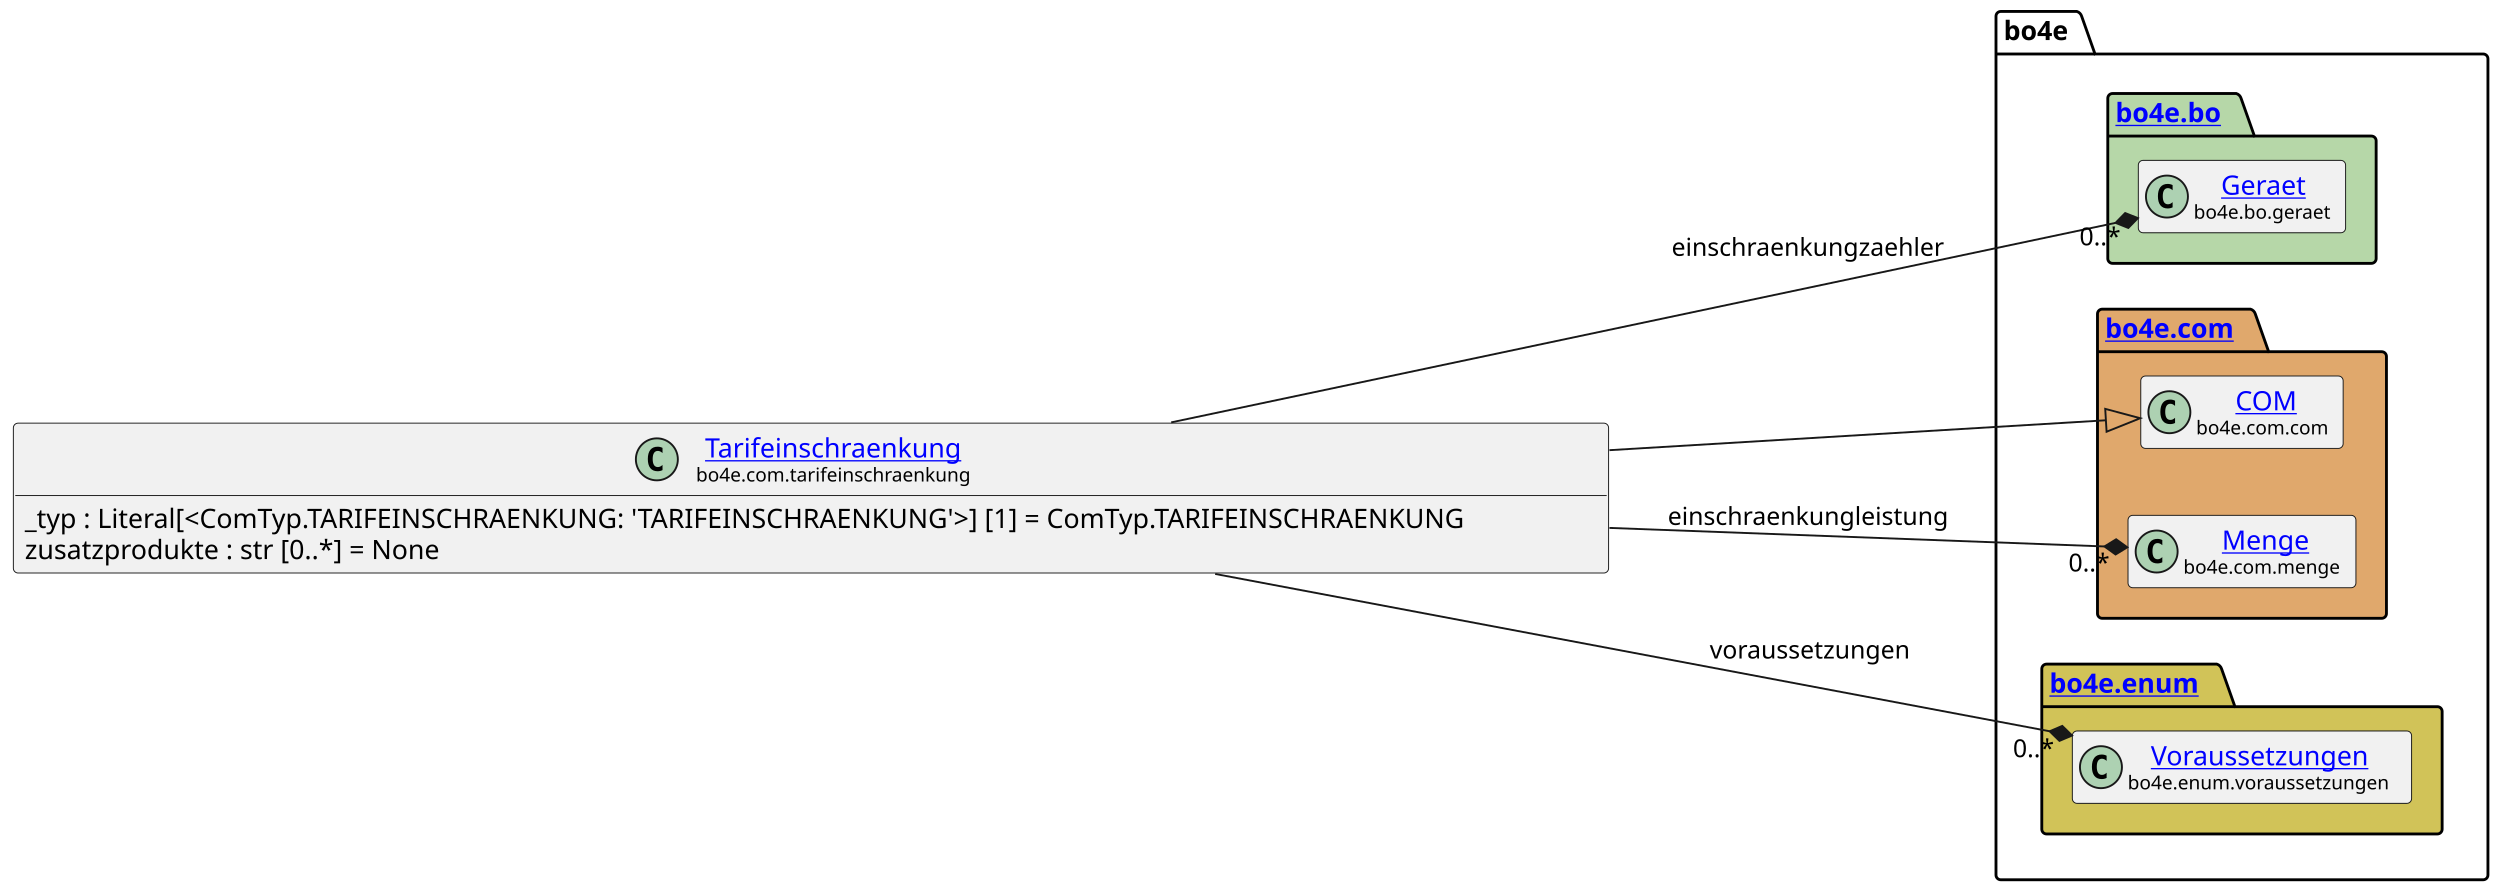
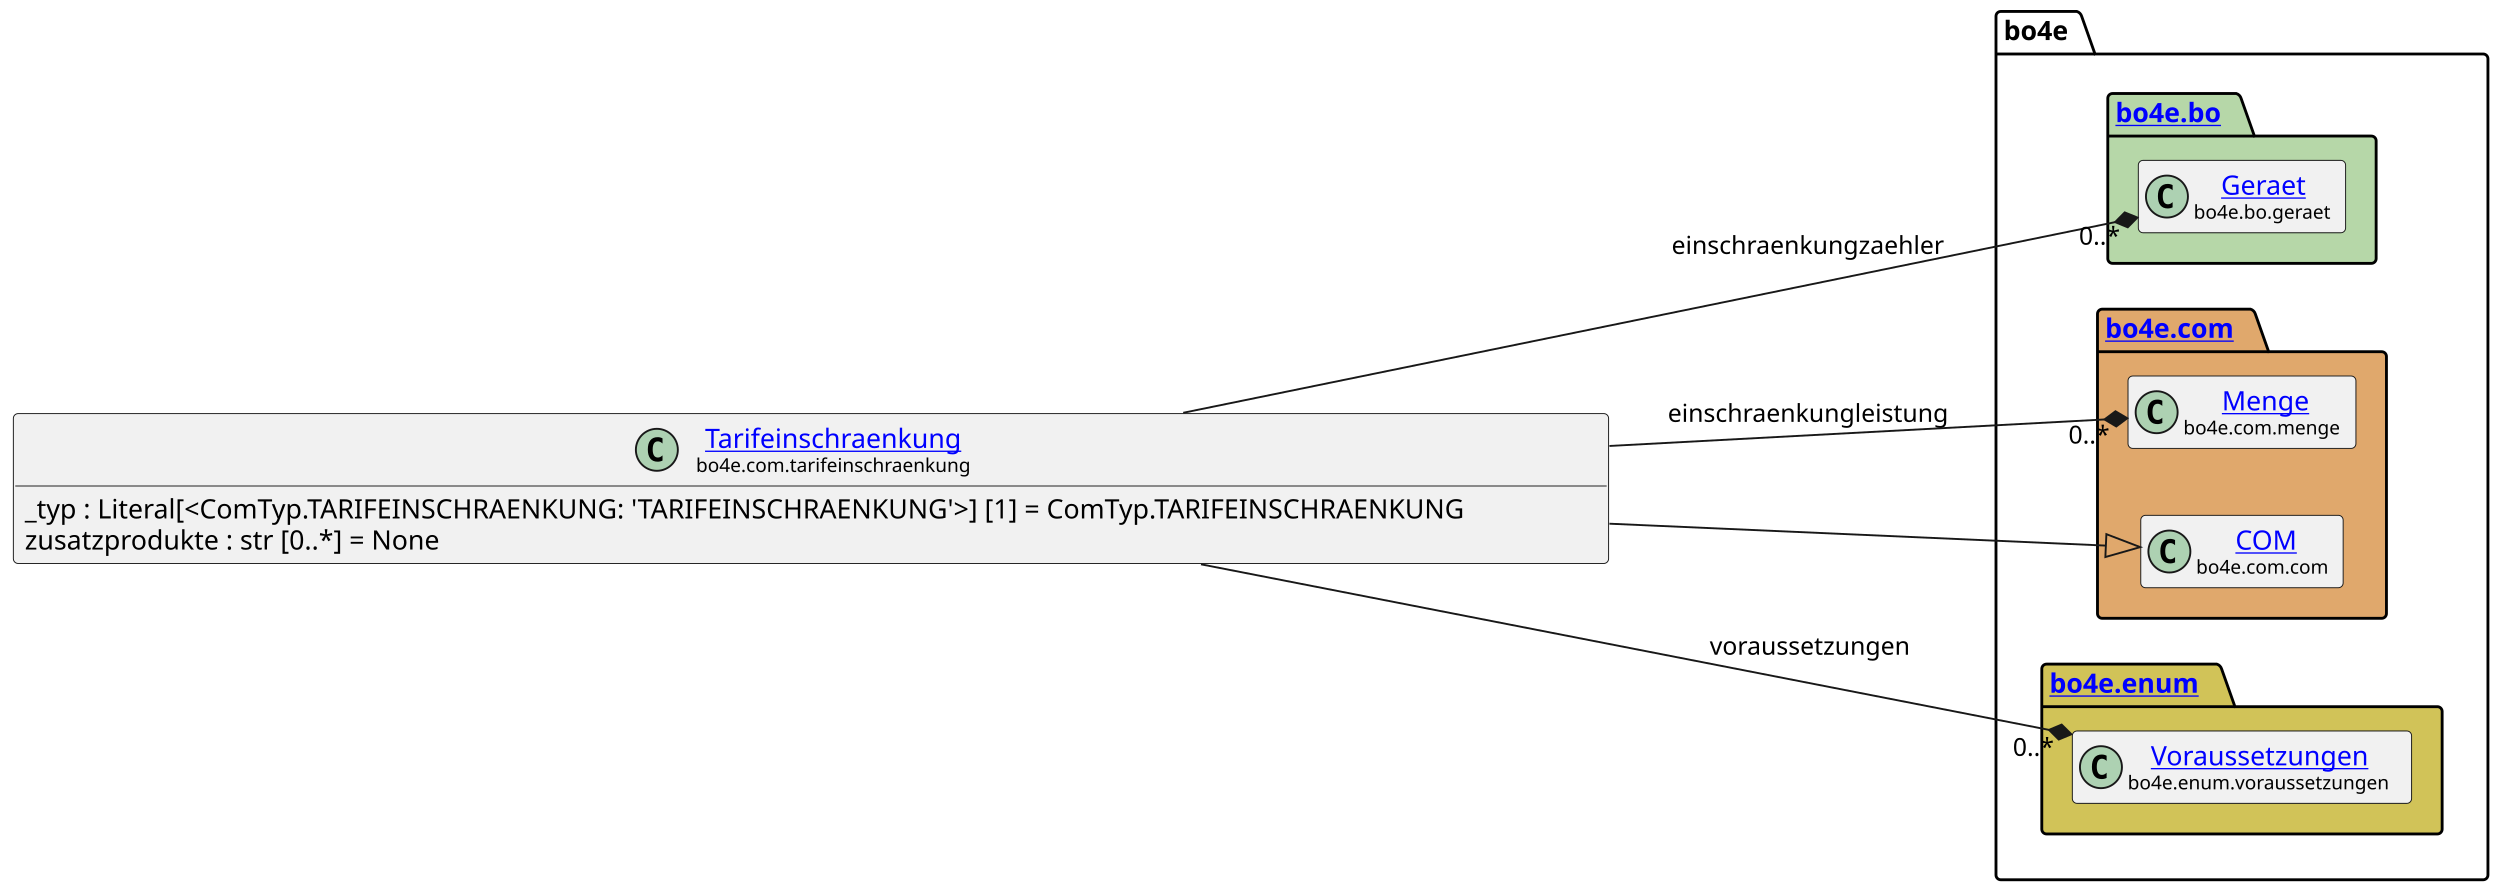
<svg xmlns="http://www.w3.org/2000/svg" xmlns:xlink="http://www.w3.org/1999/xlink" contentStyleType="text/css" data-diagram-type="CLASS" height="468px" preserveAspectRatio="none" style="width:1310px;height:468px;background:#FFFFFF;" version="1.1" viewBox="0 0 1310 468" width="1310px" zoomAndPan="magnify">
  <defs />
  <g>
    <g class="cluster" data-entity="bo4e" data-source-line="9" data-uid="ent0005" id="cluster_bo4e">
      <path d="M1048.4,6 L1088.276,6 A3.75,3.75 0 0 1 1090.776,8.5 L1097.776,28.297 L1301.18,28.297 A2.5,2.5 0 0 1 1303.68,30.797 L1303.68,458.5 A2.5,2.5 0 0 1 1301.18,461 L1048.4,461 A2.5,2.5 0 0 1 1045.9,458.5 L1045.9,8.5 A2.5,2.5 0 0 1 1048.4,6" fill="none" style="stroke:#000000;stroke-width:1.5;" />
      <line style="stroke:#000000;stroke-width:1.5;" x1="1045.9" x2="1097.776" y1="28.297" y2="28.297" />
      <text fill="#000000" font-family="sans-serif" font-size="14" font-weight="bold" lengthAdjust="spacing" textLength="38.876" x="1049.9" y="20.995">bo4e</text>
    </g>
    <g class="cluster" data-entity="bo" data-source-line="8" data-uid="ent0003" id="cluster_bo">
      <path d="M1106.98,49 L1171.814,49 A3.75,3.75 0 0 1 1174.314,51.5 L1181.314,71.297 L1242.6,71.297 A2.5,2.5 0 0 1 1245.1,73.797 L1245.1,135.5 A2.5,2.5 0 0 1 1242.6,138 L1106.98,138 A2.5,2.5 0 0 1 1104.48,135.5 L1104.48,51.5 A2.5,2.5 0 0 1 1106.98,49" fill="#B6D7A8" style="stroke:#000000;stroke-width:1.5;" />
      <line style="stroke:#000000;stroke-width:1.5;" x1="1104.48" x2="1181.314" y1="71.297" y2="71.297" />
      <a href="file:////home/runner/work/BO4E-python/BO4E-python/docs/../.tox/docs/tmp/html/api/bo4e.bo.html" target="_top" title="file:////home/runner/work/BO4E-python/BO4E-python/docs/../.tox/docs/tmp/html/api/bo4e.bo.html" xlink:actuate="onRequest" xlink:href="file:////home/runner/work/BO4E-python/BO4E-python/docs/../.tox/docs/tmp/html/api/bo4e.bo.html" xlink:show="new" xlink:title="file:////home/runner/work/BO4E-python/BO4E-python/docs/../.tox/docs/tmp/html/api/bo4e.bo.html" xlink:type="simple">
        <text fill="#0000FF" font-family="sans-serif" font-size="14" font-weight="bold" lengthAdjust="spacing" text-decoration="underline" textLength="63.834" x="1108.48" y="63.995">bo4e.bo</text>
      </a>
    </g>
    <g class="cluster" data-entity="com" data-source-line="11" data-uid="ent0006" id="cluster_com">
      <path d="M1101.58,162 L1179.279,162 A3.75,3.75 0 0 1 1181.779,164.5 L1188.779,184.297 L1248,184.297 A2.5,2.5 0 0 1 1250.5,186.797 L1250.5,321.5 A2.5,2.5 0 0 1 1248,324 L1101.58,324 A2.5,2.5 0 0 1 1099.08,321.5 L1099.08,164.5 A2.5,2.5 0 0 1 1101.58,162" fill="#E0A86C" style="stroke:#000000;stroke-width:1.5;" />
      <line style="stroke:#000000;stroke-width:1.5;" x1="1099.08" x2="1188.779" y1="184.297" y2="184.297" />
      <a href="file:////home/runner/work/BO4E-python/BO4E-python/docs/../.tox/docs/tmp/html/api/bo4e.com.html" target="_top" title="file:////home/runner/work/BO4E-python/BO4E-python/docs/../.tox/docs/tmp/html/api/bo4e.com.html" xlink:actuate="onRequest" xlink:href="file:////home/runner/work/BO4E-python/BO4E-python/docs/../.tox/docs/tmp/html/api/bo4e.com.html" xlink:show="new" xlink:title="file:////home/runner/work/BO4E-python/BO4E-python/docs/../.tox/docs/tmp/html/api/bo4e.com.html" xlink:type="simple">
        <text fill="#0000FF" font-family="sans-serif" font-size="14" font-weight="bold" lengthAdjust="spacing" text-decoration="underline" textLength="76.699" x="1103.08" y="176.995">bo4e.com</text>
      </a>
    </g>
    <g class="cluster" data-entity="enum" data-source-line="15" data-uid="ent0009" id="cluster_enum">
      <path d="M1072.4,348 L1161.611,348 A3.75,3.75 0 0 1 1164.111,350.5 L1171.111,370.297 L1277.18,370.297 A2.5,2.5 0 0 1 1279.68,372.797 L1279.68,434.5 A2.5,2.5 0 0 1 1277.18,437 L1072.4,437 A2.5,2.5 0 0 1 1069.9,434.5 L1069.9,350.5 A2.5,2.5 0 0 1 1072.4,348" fill="#D1C358" style="stroke:#000000;stroke-width:1.5;" />
      <line style="stroke:#000000;stroke-width:1.5;" x1="1069.9" x2="1171.111" y1="370.297" y2="370.297" />
      <a href="file:////home/runner/work/BO4E-python/BO4E-python/docs/../.tox/docs/tmp/html/api/bo4e.enum.html" target="_top" title="file:////home/runner/work/BO4E-python/BO4E-python/docs/../.tox/docs/tmp/html/api/bo4e.enum.html" xlink:actuate="onRequest" xlink:href="file:////home/runner/work/BO4E-python/BO4E-python/docs/../.tox/docs/tmp/html/api/bo4e.enum.html" xlink:show="new" xlink:title="file:////home/runner/work/BO4E-python/BO4E-python/docs/../.tox/docs/tmp/html/api/bo4e.enum.html" xlink:type="simple">
        <text fill="#0000FF" font-family="sans-serif" font-size="14" font-weight="bold" lengthAdjust="spacing" text-decoration="underline" textLength="88.211" x="1073.9" y="362.995">bo4e.enum</text>
      </a>
    </g>
    <g class="entity" data-entity="Geraet" data-source-line="9" data-uid="ent0004" id="entity_Geraet">
      <rect fill="#F1F1F1" height="37.938" rx="2.5" ry="2.5" style="stroke:#181818;stroke-width:0.5;" width="108.616" x="1120.48" y="84.03" />
      <ellipse cx="1135.48" cy="102.999" fill="#ADD1B2" rx="11" ry="11" style="stroke:#181818;stroke-width:1;" />
      <path d="M1138.449,108.639 Q1137.871,108.936 1137.23,109.077 Q1136.589,109.233 1135.886,109.233 Q1133.386,109.233 1132.058,107.593 Q1130.746,105.936 1130.746,102.811 Q1130.746,99.686 1132.058,98.03 Q1133.386,96.374 1135.886,96.374 Q1136.589,96.374 1137.23,96.53 Q1137.886,96.686 1138.449,96.983 L1138.449,99.702 Q1137.824,99.124 1137.23,98.858 Q1136.636,98.577 1136.011,98.577 Q1134.668,98.577 1133.98,99.655 Q1133.293,100.718 1133.293,102.811 Q1133.293,104.905 1133.98,105.983 Q1134.668,107.046 1136.011,107.046 Q1136.636,107.046 1137.23,106.78 Q1137.824,106.499 1138.449,105.921 L1138.449,108.639 Z " fill="#000000" />
      <a href="file:////home/runner/work/BO4E-python/BO4E-python/docs/../.tox/docs/tmp/html/api/bo4e.bo.html#bo4e.bo.geraet.Geraet" target="_top" title="file:////home/runner/work/BO4E-python/BO4E-python/docs/../.tox/docs/tmp/html/api/bo4e.bo.html#bo4e.bo.geraet.Geraet" xlink:actuate="onRequest" xlink:href="file:////home/runner/work/BO4E-python/BO4E-python/docs/../.tox/docs/tmp/html/api/bo4e.bo.html#bo4e.bo.geraet.Geraet" xlink:show="new" xlink:title="file:////home/runner/work/BO4E-python/BO4E-python/docs/../.tox/docs/tmp/html/api/bo4e.bo.html#bo4e.bo.geraet.Geraet" xlink:type="simple">
        <text fill="#0000FF" font-family="sans-serif" font-size="14" lengthAdjust="spacing" text-decoration="underline" textLength="47.899" x="1163.838" y="102.025">Geraet</text>
      </a>
      <text fill="#000000" font-family="sans-serif" font-size="10" lengthAdjust="spacing" textLength="76.616" x="1149.48" y="114.609">bo4e.bo.geraet</text>
    </g>
-     <g class="entity" data-entity="COM" data-source-line="12" data-uid="ent0007" id="entity_COM">
-       <rect fill="#F1F1F1" height="37.938" rx="2.5" ry="2.5" style="stroke:#181818;stroke-width:0.5;" width="106.053" x="1121.76" y="197.03" />
-       <ellipse cx="1136.76" cy="215.999" fill="#ADD1B2" rx="11" ry="11" style="stroke:#181818;stroke-width:1;" />
-       <path d="M1139.729,221.639 Q1139.151,221.936 1138.51,222.077 Q1137.869,222.233 1137.166,222.233 Q1134.666,222.233 1133.338,220.593 Q1132.026,218.936 1132.026,215.811 Q1132.026,212.686 1133.338,211.03 Q1134.666,209.374 1137.166,209.374 Q1137.869,209.374 1138.51,209.53 Q1139.166,209.686 1139.729,209.983 L1139.729,212.702 Q1139.104,212.124 1138.51,211.858 Q1137.916,211.577 1137.291,211.577 Q1135.947,211.577 1135.26,212.655 Q1134.572,213.718 1134.572,215.811 Q1134.572,217.905 1135.26,218.983 Q1135.947,220.046 1137.291,220.046 Q1137.916,220.046 1138.51,219.78 Q1139.104,219.499 1139.729,218.921 L1139.729,221.639 Z " fill="#000000" />
+     <g class="entity" data-entity="Menge" data-source-line="12" data-uid="ent0007" id="entity_Menge">
+       <rect fill="#F1F1F1" height="37.938" rx="2.5" ry="2.5" style="stroke:#181818;stroke-width:0.5;" width="119.427" x="1115.08" y="197.03" />
+       <ellipse cx="1130.08" cy="215.999" fill="#ADD1B2" rx="11" ry="11" style="stroke:#181818;stroke-width:1;" />
+       <path d="M1133.049,221.639 Q1132.471,221.936 1131.83,222.077 Q1131.189,222.233 1130.486,222.233 Q1127.986,222.233 1126.658,220.593 Q1125.346,218.936 1125.346,215.811 Q1125.346,212.686 1126.658,211.03 Q1127.986,209.374 1130.486,209.374 Q1131.189,209.374 1131.83,209.53 Q1132.486,209.686 1133.049,209.983 L1133.049,212.702 Q1132.424,212.124 1131.83,211.858 Q1131.236,211.577 1130.611,211.577 Q1129.267,211.577 1128.58,212.655 Q1127.892,213.718 1127.892,215.811 Q1127.892,217.905 1128.58,218.983 Q1129.267,220.046 1130.611,220.046 Q1131.236,220.046 1131.83,219.78 Q1132.424,219.499 1133.049,218.921 L1133.049,221.639 Z " fill="#000000" />
+       <a href="file:////home/runner/work/BO4E-python/BO4E-python/docs/../.tox/docs/tmp/html/api/bo4e.com.html#bo4e.com.menge.Menge" target="_top" title="file:////home/runner/work/BO4E-python/BO4E-python/docs/../.tox/docs/tmp/html/api/bo4e.com.html#bo4e.com.menge.Menge" xlink:actuate="onRequest" xlink:href="file:////home/runner/work/BO4E-python/BO4E-python/docs/../.tox/docs/tmp/html/api/bo4e.com.html#bo4e.com.menge.Menge" xlink:show="new" xlink:title="file:////home/runner/work/BO4E-python/BO4E-python/docs/../.tox/docs/tmp/html/api/bo4e.com.html#bo4e.com.menge.Menge" xlink:type="simple">
+         <text fill="#0000FF" font-family="sans-serif" font-size="14" lengthAdjust="spacing" text-decoration="underline" textLength="47.065" x="1164.261" y="215.025">Menge</text>
+       </a>
+       <text fill="#000000" font-family="sans-serif" font-size="10" lengthAdjust="spacing" textLength="87.427" x="1144.08" y="227.609">bo4e.com.menge</text>
+     </g>
+     <g class="entity" data-entity="COM" data-source-line="13" data-uid="ent0008" id="entity_COM">
+       <rect fill="#F1F1F1" height="37.938" rx="2.5" ry="2.5" style="stroke:#181818;stroke-width:0.5;" width="106.053" x="1121.76" y="270.03" />
+       <ellipse cx="1136.76" cy="288.999" fill="#ADD1B2" rx="11" ry="11" style="stroke:#181818;stroke-width:1;" />
+       <path d="M1139.729,294.639 Q1139.151,294.936 1138.51,295.077 Q1137.869,295.233 1137.166,295.233 Q1134.666,295.233 1133.338,293.592 Q1132.026,291.936 1132.026,288.811 Q1132.026,285.686 1133.338,284.03 Q1134.666,282.374 1137.166,282.374 Q1137.869,282.374 1138.51,282.53 Q1139.166,282.686 1139.729,282.983 L1139.729,285.702 Q1139.104,285.124 1138.51,284.858 Q1137.916,284.577 1137.291,284.577 Q1135.947,284.577 1135.26,285.655 Q1134.572,286.717 1134.572,288.811 Q1134.572,290.905 1135.26,291.983 Q1135.947,293.046 1137.291,293.046 Q1137.916,293.046 1138.51,292.78 Q1139.104,292.499 1139.729,291.921 L1139.729,294.639 Z " fill="#000000" />
      <a href="file:////home/runner/work/BO4E-python/BO4E-python/docs/../.tox/docs/tmp/html/api/bo4e.com.html#bo4e.com.com.COM" target="_top" title="file:////home/runner/work/BO4E-python/BO4E-python/docs/../.tox/docs/tmp/html/api/bo4e.com.html#bo4e.com.com.COM" xlink:actuate="onRequest" xlink:href="file:////home/runner/work/BO4E-python/BO4E-python/docs/../.tox/docs/tmp/html/api/bo4e.com.html#bo4e.com.com.COM" xlink:show="new" xlink:title="file:////home/runner/work/BO4E-python/BO4E-python/docs/../.tox/docs/tmp/html/api/bo4e.com.html#bo4e.com.com.COM" xlink:type="simple">
-         <text fill="#0000FF" font-family="sans-serif" font-size="14" lengthAdjust="spacing" text-decoration="underline" textLength="32.874" x="1171.349" y="215.025">COM</text>
+         <text fill="#0000FF" font-family="sans-serif" font-size="14" lengthAdjust="spacing" text-decoration="underline" textLength="32.874" x="1171.349" y="288.025">COM</text>
      </a>
-       <text fill="#000000" font-family="sans-serif" font-size="10" lengthAdjust="spacing" textLength="74.053" x="1150.76" y="227.609">bo4e.com.com</text>
-     </g>
-     <g class="entity" data-entity="Menge" data-source-line="13" data-uid="ent0008" id="entity_Menge">
-       <rect fill="#F1F1F1" height="37.938" rx="2.5" ry="2.5" style="stroke:#181818;stroke-width:0.5;" width="119.427" x="1115.08" y="270.03" />
-       <ellipse cx="1130.08" cy="288.999" fill="#ADD1B2" rx="11" ry="11" style="stroke:#181818;stroke-width:1;" />
-       <path d="M1133.049,294.639 Q1132.471,294.936 1131.83,295.077 Q1131.189,295.233 1130.486,295.233 Q1127.986,295.233 1126.658,293.592 Q1125.346,291.936 1125.346,288.811 Q1125.346,285.686 1126.658,284.03 Q1127.986,282.374 1130.486,282.374 Q1131.189,282.374 1131.83,282.53 Q1132.486,282.686 1133.049,282.983 L1133.049,285.702 Q1132.424,285.124 1131.83,284.858 Q1131.236,284.577 1130.611,284.577 Q1129.267,284.577 1128.58,285.655 Q1127.892,286.717 1127.892,288.811 Q1127.892,290.905 1128.58,291.983 Q1129.267,293.046 1130.611,293.046 Q1131.236,293.046 1131.83,292.78 Q1132.424,292.499 1133.049,291.921 L1133.049,294.639 Z " fill="#000000" />
-       <a href="file:////home/runner/work/BO4E-python/BO4E-python/docs/../.tox/docs/tmp/html/api/bo4e.com.html#bo4e.com.menge.Menge" target="_top" title="file:////home/runner/work/BO4E-python/BO4E-python/docs/../.tox/docs/tmp/html/api/bo4e.com.html#bo4e.com.menge.Menge" xlink:actuate="onRequest" xlink:href="file:////home/runner/work/BO4E-python/BO4E-python/docs/../.tox/docs/tmp/html/api/bo4e.com.html#bo4e.com.menge.Menge" xlink:show="new" xlink:title="file:////home/runner/work/BO4E-python/BO4E-python/docs/../.tox/docs/tmp/html/api/bo4e.com.html#bo4e.com.menge.Menge" xlink:type="simple">
-         <text fill="#0000FF" font-family="sans-serif" font-size="14" lengthAdjust="spacing" text-decoration="underline" textLength="47.065" x="1164.261" y="288.025">Menge</text>
-       </a>
-       <text fill="#000000" font-family="sans-serif" font-size="10" lengthAdjust="spacing" textLength="87.427" x="1144.08" y="300.609">bo4e.com.menge</text>
+       <text fill="#000000" font-family="sans-serif" font-size="10" lengthAdjust="spacing" textLength="74.053" x="1150.76" y="300.609">bo4e.com.com</text>
    </g>
    <g class="entity" data-entity="Voraussetzungen" data-source-line="16" data-uid="ent0010" id="entity_Voraussetzungen">
      <rect fill="#F1F1F1" height="37.938" rx="2.5" ry="2.5" style="stroke:#181818;stroke-width:0.5;" width="177.776" x="1085.9" y="383.03" />
      <ellipse cx="1100.9" cy="401.999" fill="#ADD1B2" rx="11" ry="11" style="stroke:#181818;stroke-width:1;" />
      <path d="M1103.869,407.639 Q1103.291,407.936 1102.65,408.077 Q1102.009,408.233 1101.306,408.233 Q1098.806,408.233 1097.478,406.592 Q1096.166,404.936 1096.166,401.811 Q1096.166,398.686 1097.478,397.03 Q1098.806,395.374 1101.306,395.374 Q1102.009,395.374 1102.65,395.53 Q1103.306,395.686 1103.869,395.983 L1103.869,398.702 Q1103.244,398.124 1102.65,397.858 Q1102.056,397.577 1101.431,397.577 Q1100.088,397.577 1099.4,398.655 Q1098.713,399.717 1098.713,401.811 Q1098.713,403.905 1099.4,404.983 Q1100.088,406.046 1101.431,406.046 Q1102.056,406.046 1102.65,405.78 Q1103.244,405.499 1103.869,404.921 L1103.869,407.639 Z " fill="#000000" />
      <a href="file:////home/runner/work/BO4E-python/BO4E-python/docs/../.tox/docs/tmp/html/api/bo4e.enum.html#bo4e.enum.voraussetzungen.Voraussetzungen" target="_top" title="file:////home/runner/work/BO4E-python/BO4E-python/docs/../.tox/docs/tmp/html/api/bo4e.enum.html#bo4e.enum.voraussetzungen.Voraussetzungen" xlink:actuate="onRequest" xlink:href="file:////home/runner/work/BO4E-python/BO4E-python/docs/../.tox/docs/tmp/html/api/bo4e.enum.html#bo4e.enum.voraussetzungen.Voraussetzungen" xlink:show="new" xlink:title="file:////home/runner/work/BO4E-python/BO4E-python/docs/../.tox/docs/tmp/html/api/bo4e.enum.html#bo4e.enum.voraussetzungen.Voraussetzungen" xlink:type="simple">
        <text fill="#0000FF" font-family="sans-serif" font-size="14" lengthAdjust="spacing" text-decoration="underline" textLength="121.509" x="1127.034" y="401.025">Voraussetzungen</text>
      </a>
      <text fill="#000000" font-family="sans-serif" font-size="10" lengthAdjust="spacing" textLength="145.776" x="1114.9" y="413.609">bo4e.enum.voraussetzungen</text>
    </g>
    <g class="entity" data-entity="Tarifeinschraenkung" data-source-line="3" data-uid="ent0002" id="entity_Tarifeinschraenkung">
-       <rect fill="#F1F1F1" height="78.531" rx="2.5" ry="2.5" style="stroke:#181818;stroke-width:0.5;" width="835.901" x="7" y="221.73" />
-       <ellipse cx="344.194" cy="240.699" fill="#ADD1B2" rx="11" ry="11" style="stroke:#181818;stroke-width:1;" />
-       <path d="M347.163,246.339 Q346.585,246.636 345.944,246.777 Q345.304,246.933 344.601,246.933 Q342.101,246.933 340.772,245.292 Q339.46,243.636 339.46,240.511 Q339.46,237.386 340.772,235.73 Q342.101,234.074 344.601,234.074 Q345.304,234.074 345.944,234.23 Q346.601,234.386 347.163,234.683 L347.163,237.402 Q346.538,236.824 345.944,236.558 Q345.351,236.277 344.726,236.277 Q343.382,236.277 342.694,237.355 Q342.007,238.417 342.007,240.511 Q342.007,242.605 342.694,243.683 Q343.382,244.746 344.726,244.746 Q345.351,244.746 345.944,244.48 Q346.538,244.199 347.163,243.621 L347.163,246.339 Z " fill="#000000" />
+       <rect fill="#F1F1F1" height="78.531" rx="2.5" ry="2.5" style="stroke:#181818;stroke-width:0.5;" width="835.901" x="7" y="216.73" />
+       <ellipse cx="344.194" cy="235.699" fill="#ADD1B2" rx="11" ry="11" style="stroke:#181818;stroke-width:1;" />
+       <path d="M347.163,241.339 Q346.585,241.636 345.944,241.777 Q345.304,241.933 344.601,241.933 Q342.101,241.933 340.772,240.292 Q339.46,238.636 339.46,235.511 Q339.46,232.386 340.772,230.73 Q342.101,229.074 344.601,229.074 Q345.304,229.074 345.944,229.23 Q346.601,229.386 347.163,229.683 L347.163,232.402 Q346.538,231.824 345.944,231.558 Q345.351,231.277 344.726,231.277 Q343.382,231.277 342.694,232.355 Q342.007,233.417 342.007,235.511 Q342.007,237.605 342.694,238.683 Q343.382,239.746 344.726,239.746 Q345.351,239.746 345.944,239.48 Q346.538,239.199 347.163,238.621 L347.163,241.339 Z " fill="#000000" />
      <a href="file:////home/runner/work/BO4E-python/BO4E-python/docs/../.tox/docs/tmp/html/api/bo4e.com.html#bo4e.com.tarifeinschraenkung.Tarifeinschraenkung" target="_top" title="file:////home/runner/work/BO4E-python/BO4E-python/docs/../.tox/docs/tmp/html/api/bo4e.com.html#bo4e.com.tarifeinschraenkung.Tarifeinschraenkung" xlink:actuate="onRequest" xlink:href="file:////home/runner/work/BO4E-python/BO4E-python/docs/../.tox/docs/tmp/html/api/bo4e.com.html#bo4e.com.tarifeinschraenkung.Tarifeinschraenkung" xlink:show="new" xlink:title="file:////home/runner/work/BO4E-python/BO4E-python/docs/../.tox/docs/tmp/html/api/bo4e.com.html#bo4e.com.tarifeinschraenkung.Tarifeinschraenkung" xlink:type="simple">
-         <text fill="#0000FF" font-family="sans-serif" font-size="14" lengthAdjust="spacing" text-decoration="underline" textLength="143.507" x="369.447" y="239.725">Tarifeinschraenkung</text>
+         <text fill="#0000FF" font-family="sans-serif" font-size="14" lengthAdjust="spacing" text-decoration="underline" textLength="143.507" x="369.447" y="234.725">Tarifeinschraenkung</text>
      </a>
-       <text fill="#000000" font-family="sans-serif" font-size="10" lengthAdjust="spacing" textLength="153.013" x="364.694" y="252.309">bo4e.com.tarifeinschraenkung</text>
-       <line style="stroke:#181818;stroke-width:0.5;" x1="8" x2="841.901" y1="259.668" y2="259.668" />
-       <text fill="#000000" font-family="sans-serif" font-size="14" lengthAdjust="spacing" textLength="823.901" x="13" y="276.663">_typ : Literal[&lt;ComTyp.TARIFEINSCHRAENKUNG: 'TARIFEINSCHRAENKUNG'&gt;] [1] = ComTyp.TARIFEINSCHRAENKUNG</text>
-       <text fill="#000000" font-family="sans-serif" font-size="14" lengthAdjust="spacing" textLength="237.603" x="13" y="292.959">zusatzprodukte : str [0..*] = None</text>
+       <text fill="#000000" font-family="sans-serif" font-size="10" lengthAdjust="spacing" textLength="153.013" x="364.694" y="247.309">bo4e.com.tarifeinschraenkung</text>
+       <line style="stroke:#181818;stroke-width:0.5;" x1="8" x2="841.901" y1="254.667" y2="254.667" />
+       <text fill="#000000" font-family="sans-serif" font-size="14" lengthAdjust="spacing" textLength="823.901" x="13" y="271.663">_typ : Literal[&lt;ComTyp.TARIFEINSCHRAENKUNG: 'TARIFEINSCHRAENKUNG'&gt;] [1] = ComTyp.TARIFEINSCHRAENKUNG</text>
+       <text fill="#000000" font-family="sans-serif" font-size="14" lengthAdjust="spacing" textLength="237.603" x="13" y="287.959">zusatzprodukte : str [0..*] = None</text>
    </g>
    <g class="link" data-entity-1="Tarifeinschraenkung" data-entity-2="COM" data-source-line="19" data-uid="lnk11" id="link_Tarifeinschraenkung_COM">
-       <path codeLine="19" d="M843.33,235.89 C954.64,229.19 1042.782,223.88 1103.492,220.23" fill="none" id="Tarifeinschraenkung-to-COM" style="stroke:#181818;stroke-width:1;" />
-       <polygon fill="none" points="1121.46,219.15,1103.132,214.241,1103.852,226.219,1121.46,219.15" style="stroke:#181818;stroke-width:1;" />
+       <path codeLine="19" d="M843.33,274.42 C954.64,279.33 1042.767,283.216 1103.477,285.896" fill="none" id="Tarifeinschraenkung-to-COM" style="stroke:#181818;stroke-width:1;" />
+       <polygon fill="none" points="1121.46,286.69,1103.742,279.902,1103.213,291.89,1121.46,286.69" style="stroke:#181818;stroke-width:1;" />
    </g>
    <g class="link" data-entity-1="Tarifeinschraenkung" data-entity-2="Voraussetzungen" data-source-line="20" data-uid="lnk12" id="link_Tarifeinschraenkung_Voraussetzungen">
-       <path codeLine="20" d="M636.75,300.75 C785.14,328.72 964.348,362.506 1073.998,383.186" fill="none" id="Tarifeinschraenkung-to-Voraussetzungen" style="stroke:#181818;stroke-width:1;" />
-       <polygon fill="#181818" points="1085.79,385.41,1080.635,380.367,1073.998,383.186,1079.153,388.229,1085.79,385.41" style="stroke:#181818;stroke-width:1;" />
-       <text fill="#000000" font-family="sans-serif" font-size="13" lengthAdjust="spacing" textLength="111.63" x="895.9" y="345.067">voraussetzungen</text>
-       <text fill="#000000" font-family="sans-serif" font-size="13" lengthAdjust="spacing" textLength="23.036" x="1054.783" y="396.758">0..*</text>
+       <path codeLine="20" d="M629.31,295.7 C778.53,324.83 962.092,360.671 1073.652,382.451" fill="none" id="Tarifeinschraenkung-to-Voraussetzungen" style="stroke:#181818;stroke-width:1;" />
+       <polygon fill="#181818" points="1085.43,384.75,1080.308,379.674,1073.652,382.451,1078.775,387.526,1085.43,384.75" style="stroke:#181818;stroke-width:1;" />
+       <text fill="#000000" font-family="sans-serif" font-size="13" lengthAdjust="spacing" textLength="111.63" x="895.9" y="343.067">voraussetzungen</text>
+       <text fill="#000000" font-family="sans-serif" font-size="13" lengthAdjust="spacing" textLength="23.036" x="1054.709" y="396.076">0..*</text>
    </g>
    <g class="link" data-entity-1="Tarifeinschraenkung" data-entity-2="Geraet" data-source-line="21" data-uid="lnk13" id="link_Tarifeinschraenkung_Geraet">
-       <path codeLine="21" d="M613.7,221.33 C781.35,185.91 1004.309,138.811 1108.539,116.781" fill="none" id="Tarifeinschraenkung-to-Geraet" style="stroke:#181818;stroke-width:1;" />
-       <polygon fill="#181818" points="1120.28,114.3,1113.582,111.627,1108.539,116.781,1115.237,119.454,1120.28,114.3" style="stroke:#181818;stroke-width:1;" />
-       <text fill="#000000" font-family="sans-serif" font-size="13" lengthAdjust="spacing" textLength="151.798" x="875.9" y="134.067">einschraenkungzaehler</text>
-       <text fill="#000000" font-family="sans-serif" font-size="13" lengthAdjust="spacing" textLength="23.036" x="1089.65" y="128.548">0..*</text>
+       <path codeLine="21" d="M620,216.3 C787.05,182.12 1005.223,137.485 1108.274,116.405" fill="none" id="Tarifeinschraenkung-to-Geraet" style="stroke:#181818;stroke-width:1;" />
+       <polygon fill="#181818" points="1120.03,114,1113.35,111.284,1108.274,116.405,1114.953,119.121,1120.03,114" style="stroke:#181818;stroke-width:1;" />
+       <text fill="#000000" font-family="sans-serif" font-size="13" lengthAdjust="spacing" textLength="151.798" x="875.9" y="133.067">einschraenkungzaehler</text>
+       <text fill="#000000" font-family="sans-serif" font-size="13" lengthAdjust="spacing" textLength="23.036" x="1089.371" y="128.214">0..*</text>
    </g>
    <g class="link" data-entity-1="Tarifeinschraenkung" data-entity-2="Menge" data-source-line="22" data-uid="lnk14" id="link_Tarifeinschraenkung_Menge">
-       <path codeLine="22" d="M843.33,276.63 C950.62,280.64 1041.088,284.031 1102.718,286.341" fill="none" id="Tarifeinschraenkung-to-Menge" style="stroke:#181818;stroke-width:1;" />
-       <polygon fill="#181818" points="1114.71,286.79,1108.864,282.568,1102.718,286.341,1108.564,290.562,1114.71,286.79" style="stroke:#181818;stroke-width:1;" />
-       <text fill="#000000" font-family="sans-serif" font-size="13" lengthAdjust="spacing" textLength="155.638" x="873.9" y="275.067">einschraenkungleistung</text>
-       <text fill="#000000" font-family="sans-serif" font-size="13" lengthAdjust="spacing" textLength="23.036" x="1083.882" y="299.443">0..*</text>
+       <path codeLine="22" d="M843.33,233.68 C950.62,227.94 1041.097,223.102 1102.727,219.802" fill="none" id="Tarifeinschraenkung-to-Menge" style="stroke:#181818;stroke-width:1;" />
+       <polygon fill="#181818" points="1114.71,219.16,1108.505,215.487,1102.727,219.802,1108.932,223.475,1114.71,219.16" style="stroke:#181818;stroke-width:1;" />
+       <text fill="#000000" font-family="sans-serif" font-size="13" lengthAdjust="spacing" textLength="155.638" x="873.9" y="221.067">einschraenkungleistung</text>
+       <text fill="#000000" font-family="sans-serif" font-size="13" lengthAdjust="spacing" textLength="23.036" x="1083.882" y="232.4">0..*</text>
    </g>
  </g>
</svg>
